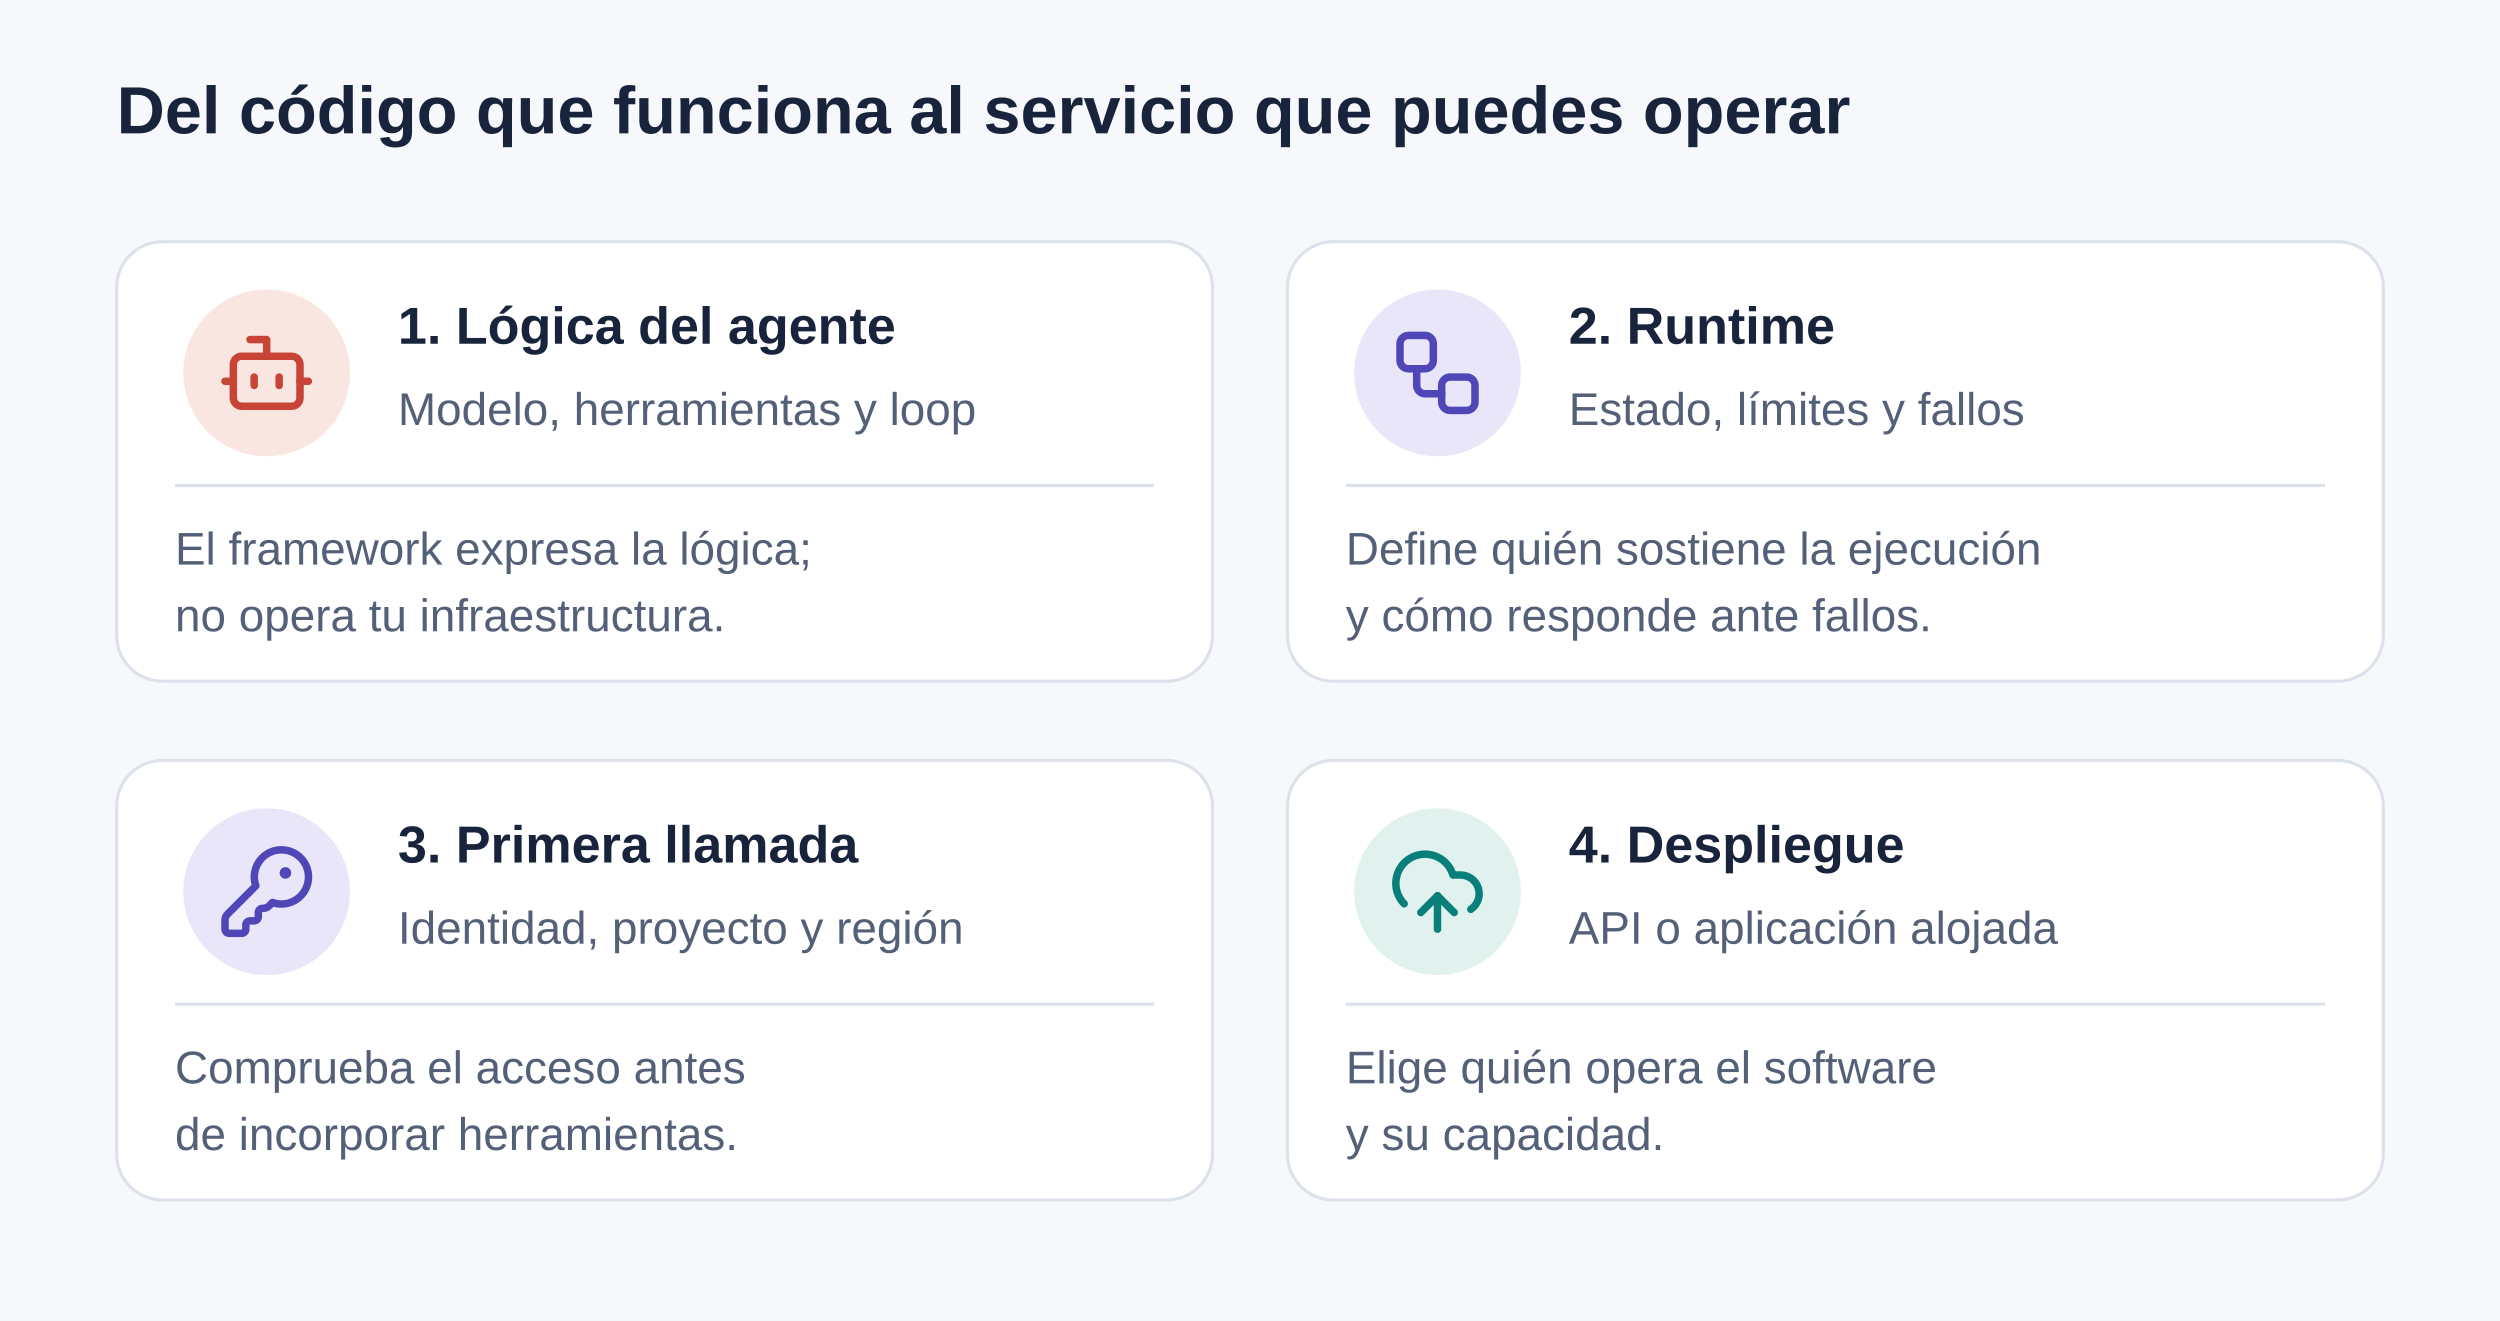
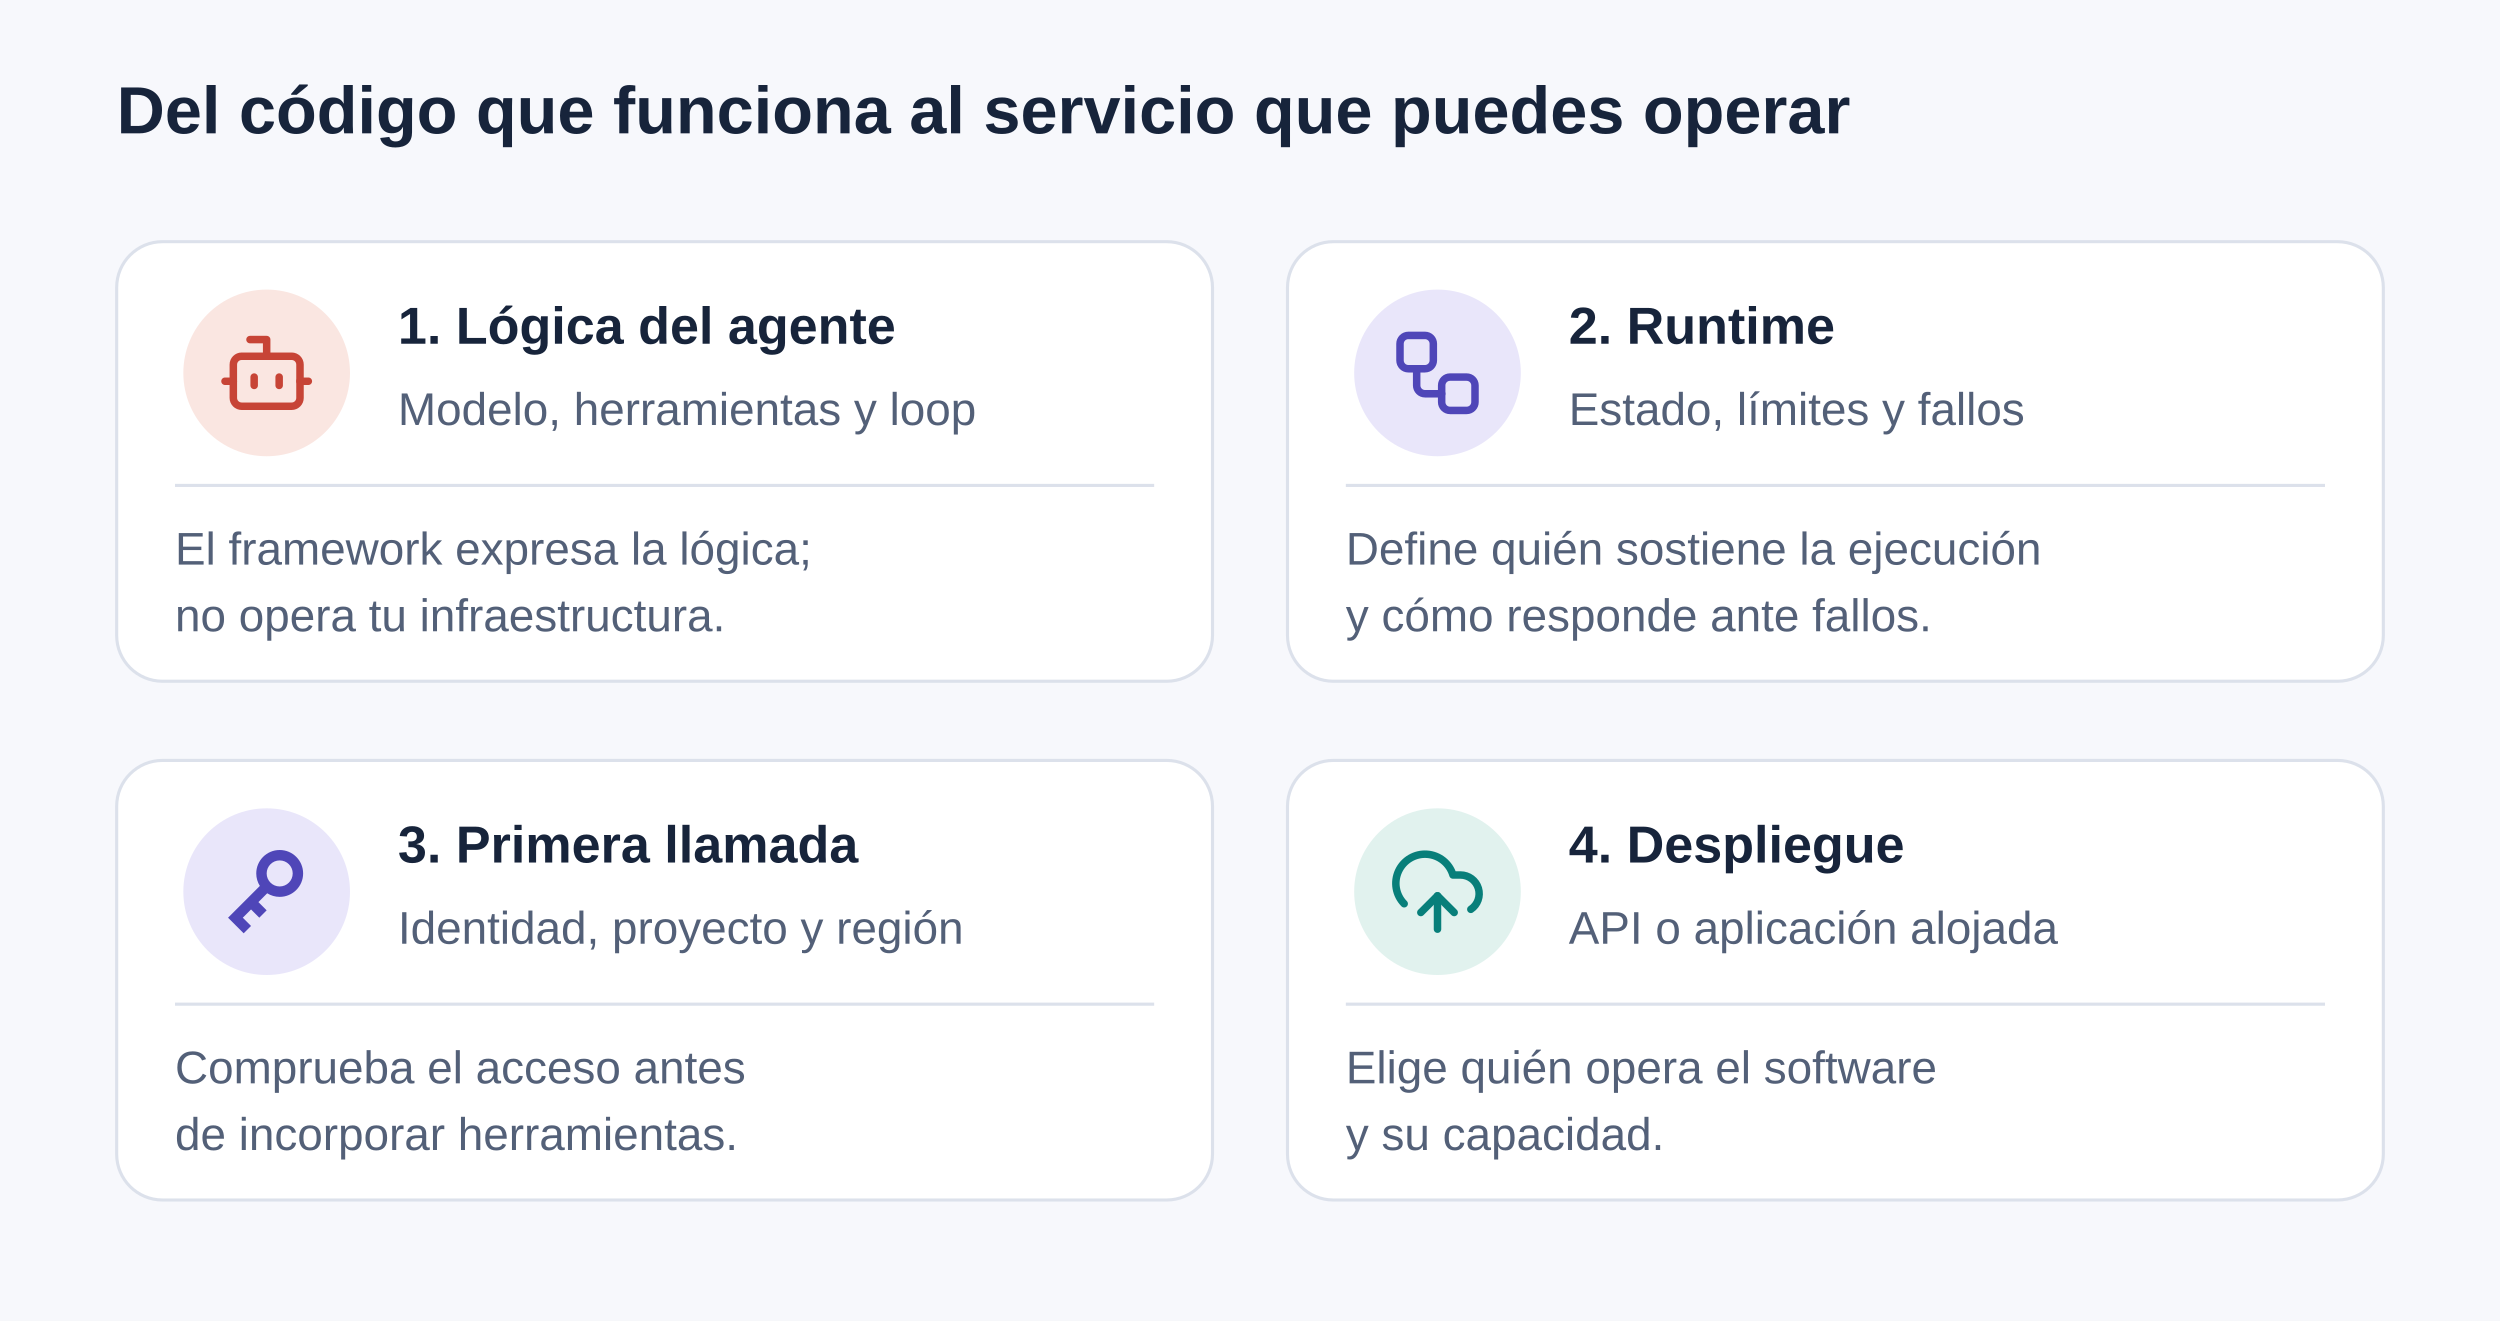
<svg xmlns="http://www.w3.org/2000/svg" viewBox="0 0 1200 634" role="img" aria-labelledby="title description">
  <defs>
    <symbol id="bot" viewBox="0 0 24 24" fill="none" stroke="currentColor" stroke-width="1.8" stroke-linecap="round" stroke-linejoin="round">
      <path d="M12 8V4H8" />
      <rect width="16" height="12" x="4" y="8" rx="2" />
      <path d="M2 14h2M20 14h2M15 13v2M9 13v2" />
    </symbol>
    <symbol id="workflow" viewBox="0 0 24 24" fill="none" stroke="currentColor" stroke-width="1.8" stroke-linecap="round" stroke-linejoin="round">
      <rect width="8" height="8" x="3" y="3" rx="2" />
      <path d="M7 11v4a2 2 0 0 0 2 2h4" />
      <rect width="8" height="8" x="13" y="13" rx="2" />
    </symbol>
-     <symbol id="key-round" viewBox="0 0 24 24" fill="none" stroke="currentColor" stroke-width="1.8" stroke-linecap="round" stroke-linejoin="round">
-       <path d="M2.586 17.414A2 2 0 0 0 2 18.828V21a1 1 0 0 0 1 1h3a1 1 0 0 0 1-1v-1a1 1 0 0 1 1-1h1a1 1 0 0 0 1-1v-1a1 1 0 0 1 1-1h.172a2 2 0 0 0 1.414-.586l.814-.814a6.5 6.5 0 1 0-4-4z" />
-       <circle cx="16.5" cy="7.5" r=".5" fill="currentColor" />
+     <symbol id="key-round" viewBox="0 0 24 24">
+       <path transform="translate(2 2) scale(1.25)" fill="currentColor" stroke="none" fill-rule="evenodd" clip-rule="evenodd" d="M10.5 9C12.985 9 15 6.985 15 4.5C15 2.015 12.985 0 10.5 0C8.015 0 6 2.015 6 4.5C6 5.381 6.253 6.202 6.69 6.896L0.586 13L3.583 15.997L4.997 14.583L3.414 13L5 11.414L6.583 12.997L7.997 11.583L6.414 10L8.104 8.31C8.798 8.747 9.619 9 10.5 9ZM10.5 7C11.881 7 13 5.881 13 4.5C13 3.119 11.881 2 10.5 2C9.119 2 8 3.119 8 4.5C8 5.881 9.119 7 10.5 7Z" />
    </symbol>
    <symbol id="cloud-upload" viewBox="0 0 24 24" fill="none" stroke="currentColor" stroke-width="1.8" stroke-linecap="round" stroke-linejoin="round">
      <path d="M12 13v8" />
      <path d="M4 14.899A7 7 0 1 1 15.71 8h1.79a4.5 4.5 0 0 1 2.5 8.242" />
      <path d="m8 17 4-4 4 4" />
    </symbol>
    <marker id="arrow" viewBox="0 0 10 10" refX="8" refY="5" markerWidth="7" markerHeight="7" orient="auto-start-reverse">
      <path d="m2 1 6 4-6 4" fill="none" stroke="#536078" stroke-width="1.6" stroke-linecap="round" stroke-linejoin="round" />
    </marker>
    <style>
      text{font-family:'Segoe UI',Arial,sans-serif;fill:#17243b}
      .title{font-size:32px;font-weight:700}.label{font-size:25px;font-weight:700}
      .body{font-size:22px;fill:#536078}.mono{font-family:Consolas,monospace;font-size:22px;fill:#536078}
      .card{fill:#fff;stroke:#dce1eb;stroke-width:1.5}
      .connector{fill:none;stroke:#536078;stroke-width:2.5;stroke-linecap:round;stroke-linejoin:round;marker-end:url(#arrow)}
      .bidirectional{marker-start:url(#arrow)}.divider{stroke:#dce1eb;stroke-width:1.5}
    </style>
  </defs>
  <rect width="1200" height="634" fill="#f7f8fc" />
  <text x="56" y="64" class="title" text-anchor="start">Del código que funciona al servicio que puedes operar</text>
  <rect x="56" y="116" width="526" height="211" rx="22" class="card" />
  <g class="icon-badge" data-icon="bot">
    <circle cx="128" cy="179" r="40" fill="#fae6e1" />
    <use href="#bot" x="104" y="155" width="48" height="48" color="#c74436" />
  </g>
  <text x="191" y="165" class="label" text-anchor="start">1. Lógica del agente</text>
  <text x="191" y="204" class="body" text-anchor="start">Modelo, herramientas y loop</text>
  <path d="M84 233H554" class="divider" />
  <text x="84" y="271" class="body" text-anchor="start">El framework expresa la lógica;</text>
  <text x="84" y="303" class="body" text-anchor="start">no opera tu infraestructura.</text>
  <rect x="618" y="116" width="526" height="211" rx="22" class="card" />
  <g class="icon-badge" data-icon="workflow">
    <circle cx="690" cy="179" r="40" fill="#e9e6fa" />
    <use href="#workflow" x="666" y="155" width="48" height="48" color="#4f46b8" />
  </g>
  <text x="753" y="165" class="label" text-anchor="start">2. Runtime</text>
  <text x="753" y="204" class="body" text-anchor="start">Estado, límites y fallos</text>
  <path d="M646 233H1116" class="divider" />
  <text x="646" y="271" class="body" text-anchor="start">Define quién sostiene la ejecución</text>
  <text x="646" y="303" class="body" text-anchor="start">y cómo responde ante fallos.</text>
  <rect x="56" y="365" width="526" height="211" rx="22" class="card" />
  <g class="icon-badge" data-icon="key-round">
    <circle cx="128" cy="428" r="40" fill="#e9e6fa" />
    <use href="#key-round" x="104" y="404" width="48" height="48" color="#4f46b8" />
  </g>
  <text x="191" y="414" class="label" text-anchor="start">3. Primera llamada</text>
  <text x="191" y="453" class="body" text-anchor="start">Identidad, proyecto y región</text>
  <path d="M84 482H554" class="divider" />
  <text x="84" y="520" class="body" text-anchor="start">Comprueba el acceso antes</text>
  <text x="84" y="552" class="body" text-anchor="start">de incorporar herramientas.</text>
  <rect x="618" y="365" width="526" height="211" rx="22" class="card" />
  <g class="icon-badge" data-icon="cloud-upload">
    <circle cx="690" cy="428" r="40" fill="#e1f2ee" />
    <use href="#cloud-upload" x="666" y="404" width="48" height="48" color="#087f7a" />
  </g>
  <text x="753" y="414" class="label" text-anchor="start">4. Despliegue</text>
  <text x="753" y="453" class="body" text-anchor="start">API o aplicación alojada</text>
  <path d="M646 482H1116" class="divider" />
  <text x="646" y="520" class="body" text-anchor="start">Elige quién opera el software</text>
  <text x="646" y="552" class="body" text-anchor="start">y su capacidad.</text>
</svg>
